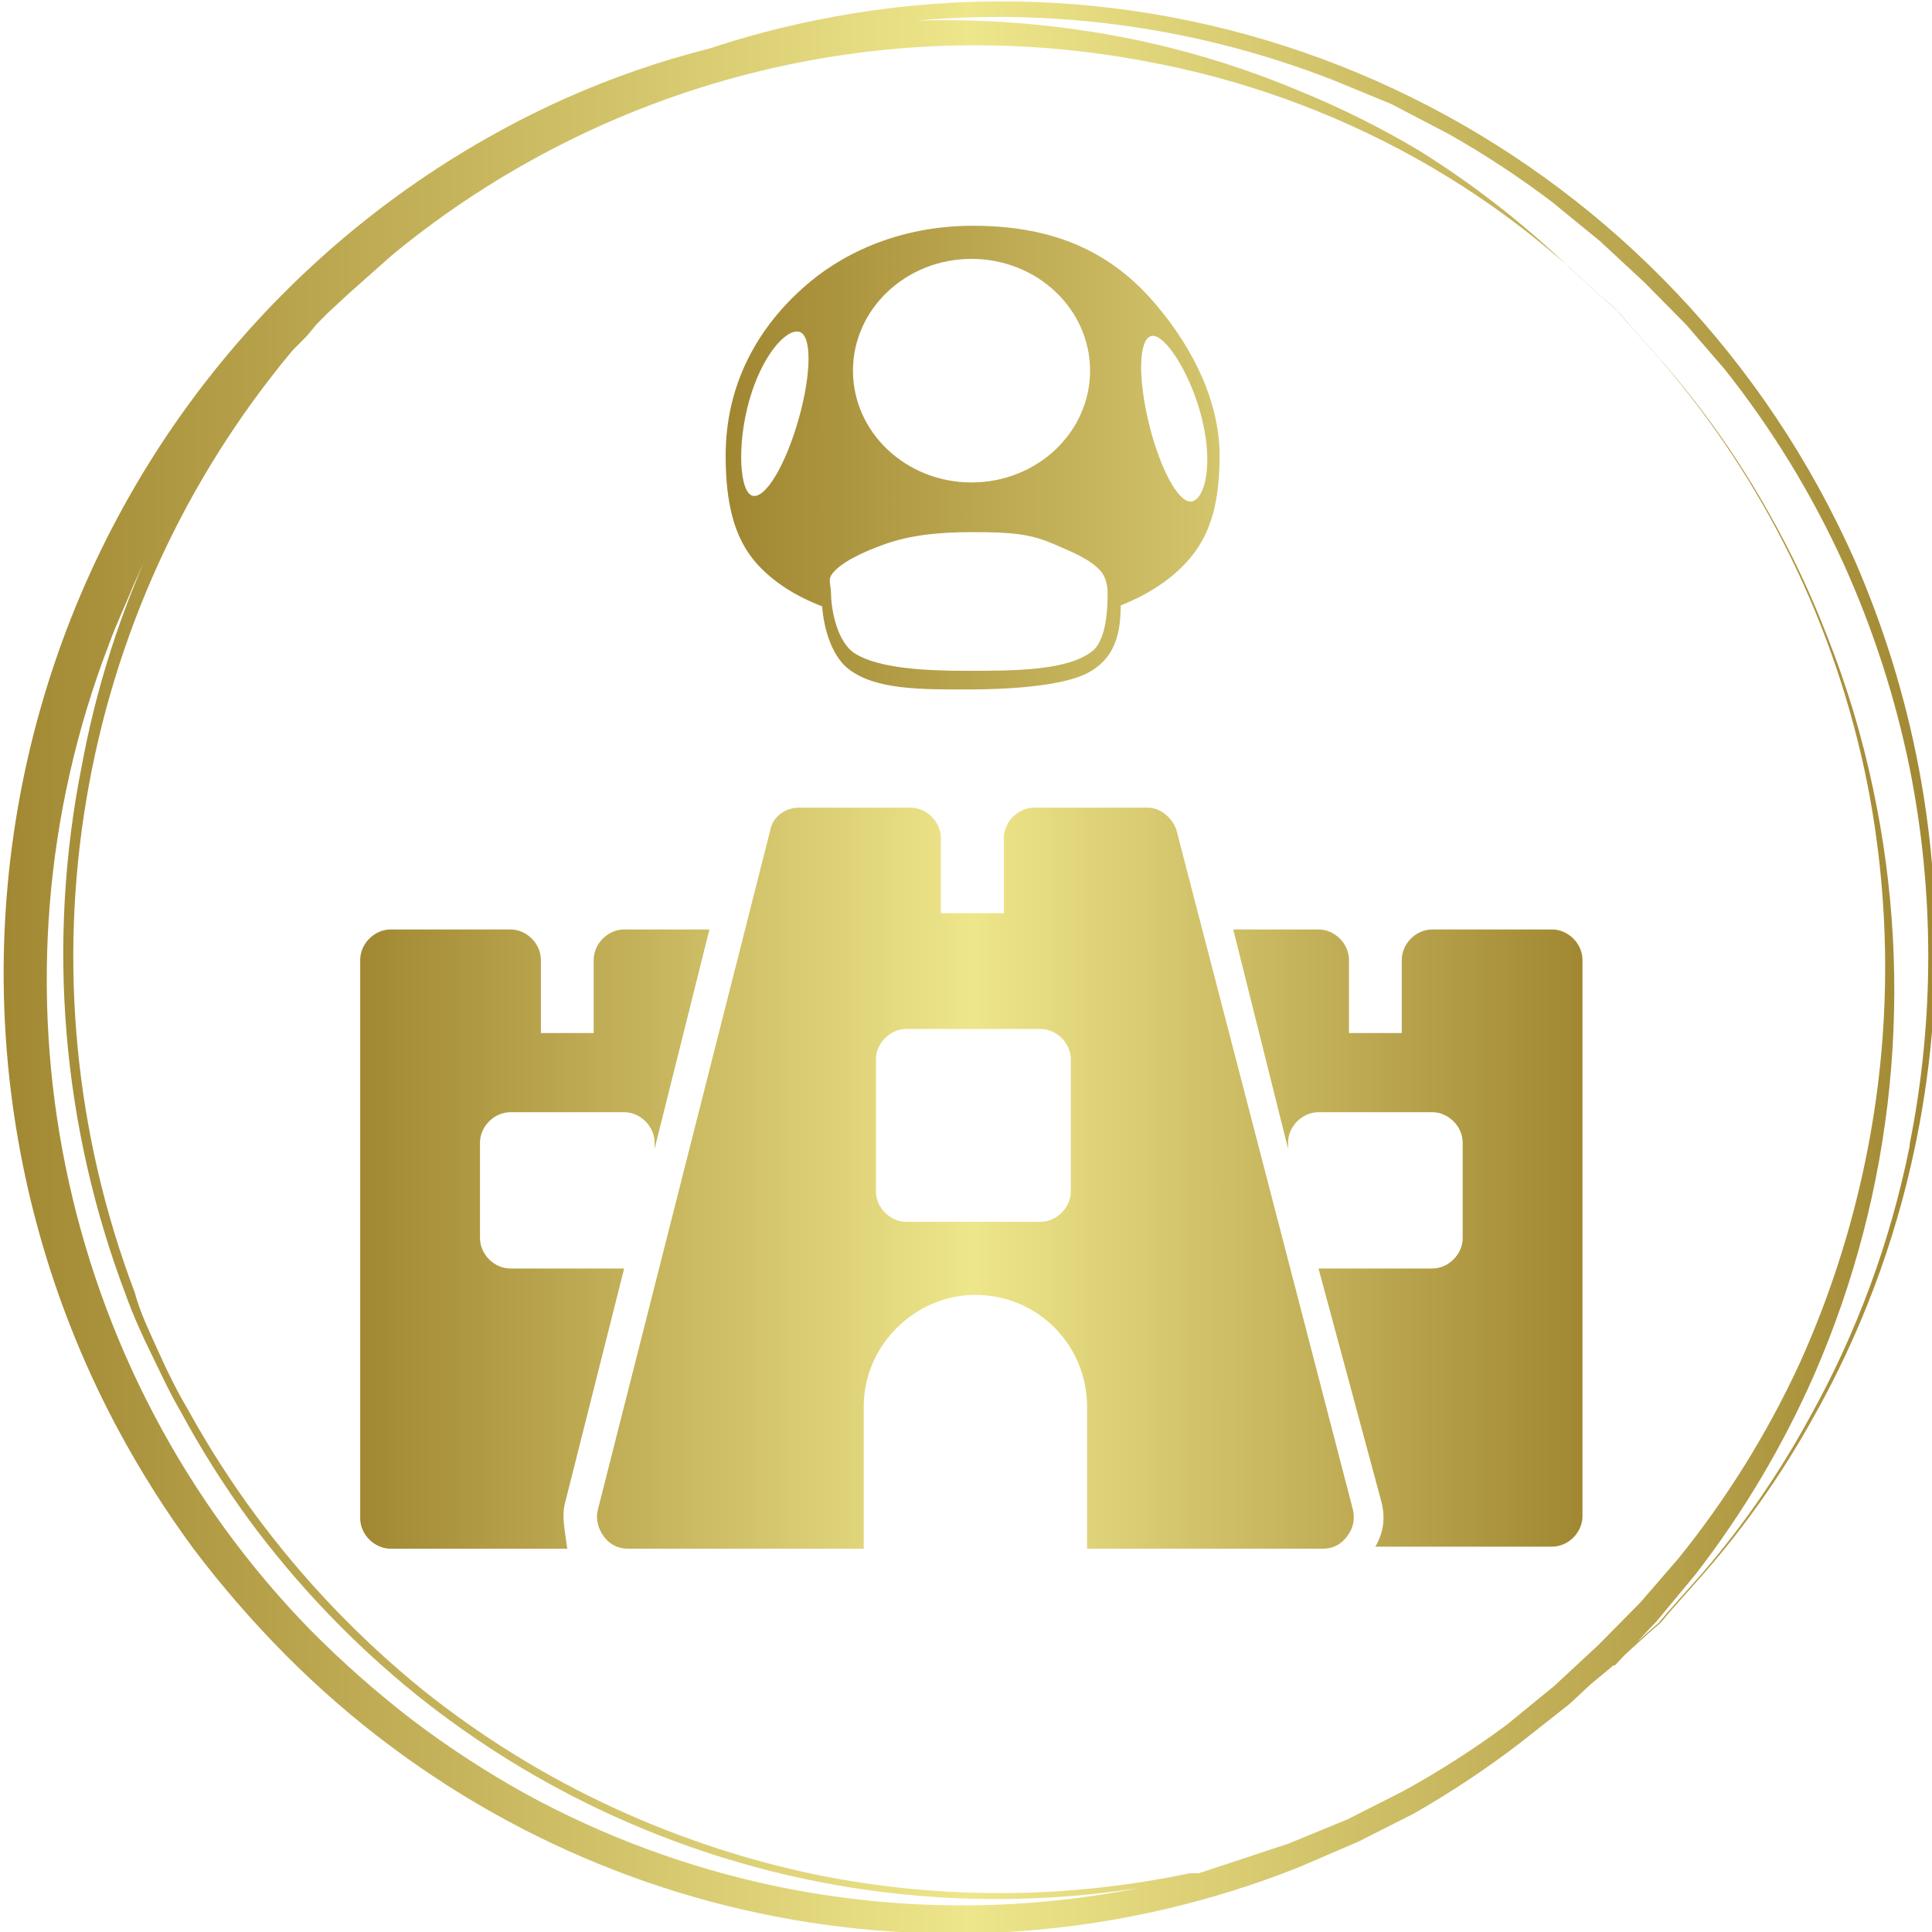
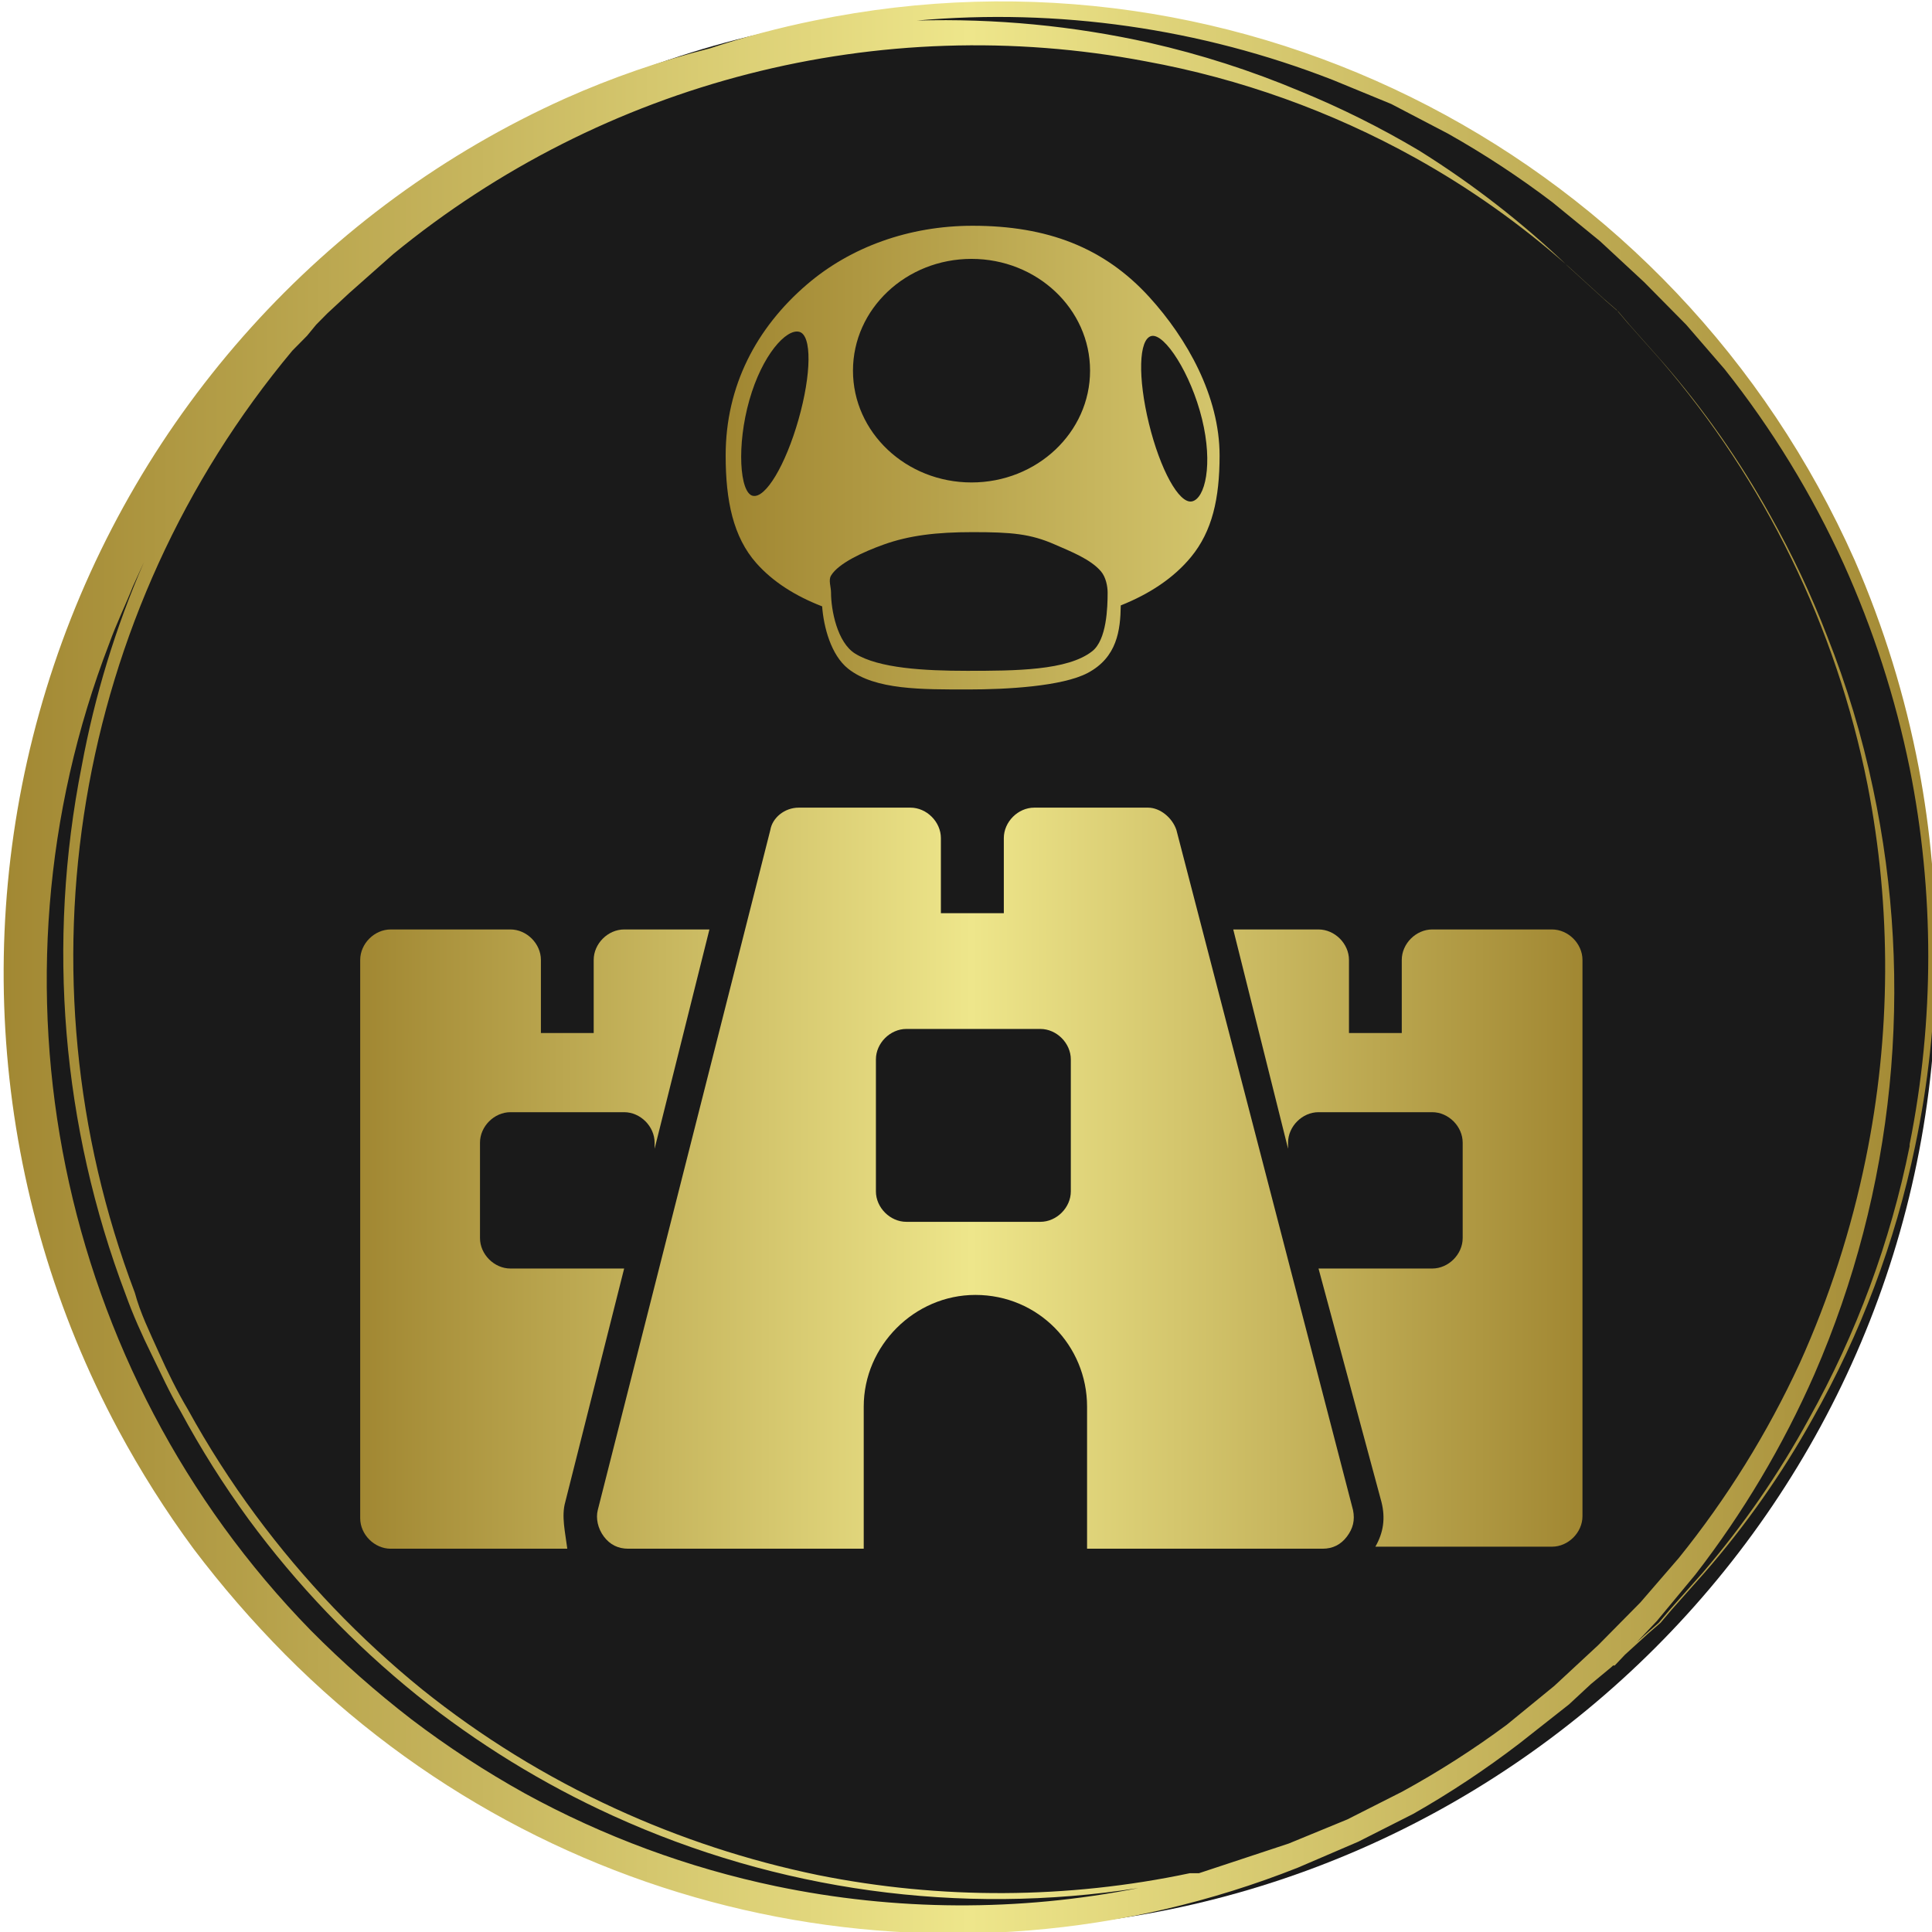
<svg xmlns="http://www.w3.org/2000/svg" xmlns:xlink="http://www.w3.org/1999/xlink" width="310" height="310">
  <defs>
    <linearGradient id="gradient0">
      <stop stop-color="#a18732" offset="0" />
      <stop stop-color="#eee68b" offset=".5" />
      <stop stop-color="#a18732" offset="1" />
    </linearGradient>
    <linearGradient xlink:href="#gradient0" id="gradient1" gradientTransform="scale(1.28426 .77866)" x1="15.417" y1="40.839" x2="62.293" y2="40.839" gradientUnits="userSpaceOnUse" />
    <linearGradient xlink:href="#gradient0" id="gradient2" gradientUnits="userSpaceOnUse" gradientTransform="scale(2.73872 .36513)" x1="1.398" y1="3.424" x2="103.887" y2="3.424" />
  </defs>
-   <circle cx="156.7" cy="155.5" r="154." fill="#1a1a1a" />
+   <circle cx="156.7" cy="155.5" r="154.0" fill="#1a1a1a" />
  <path d="m 83.163,26.107 c -2.458,0.567 -2.603,8.422 -0.488,17.583 2.114,9.16 5.689,16.156 8.146,15.589 2.458,-0.568 4.004,-7.36 1.89,-16.52 -2.115,-9.16 -7.09,-17.22 -9.548,-16.652 z M 8.431,71.674 C 4.05,66.428 2.62,59.166 2.62,50.076 2.62,36.088 8.464,24.448 17.981,15.782 26.251,8.25 37.331,4 49.326,4 c 14.072,0 24.858,4.33 33.422,14.307 7.134,8.312 13.285,19.887 13.285,31.77 0,8.649 -1.4,15.198 -5.397,20.351 -3.28,4.23 -7.858,7.419 -13.293,9.716 -0.067,4.993 -0.69,10.405 -6.23,13.534 C 66.269,96.416 55.496,97 48.664,97 39.779,97 30.898,97.137 25.797,92.848 22.521,90.093 21.152,84.43 20.867,80.335 15.851,78.277 11.582,75.445 8.432,71.674 Z M 49.118,55.482 c 12.382,0 22.42,-10.038 22.42,-22.42 0,-12.382 -10.038,-22.42 -22.42,-22.42 -12.382,0 -22.42,10.038 -22.42,22.42 0,12.382 10.038,22.42 22.42,22.42 z m -41.403,2.67 c 2.437,0.653 6.253,-6.215 8.686,-15.296 2.433,-9.08 2.562,-16.936 0.126,-17.589 -2.437,-0.653 -6.99,4.618 -9.424,13.7 -2.433,9.08 -1.824,18.532 0.612,19.185 z m 19.399,31.665 c 4.469,2.933 13.044,3.446 21.174,3.446 9.017,0 19.014,-0.032 23.665,-3.939 2.741,-2.302 2.906,-8.778 2.906,-11.753 0,-1.238 -0.327,-3.081 -1.245,-4.237 -1.964,-2.47 -5.76,-4.016 -8.719,-5.397 -4.619,-2.156 -8.181,-2.49 -15.569,-2.49 -6.813,0 -11.988,0.655 -16.815,2.49 -3.87,1.472 -8.576,3.76 -9.964,6.228 -0.522,0.927 0,2.256 0,3.406 0,3.47 1.16,10.009 4.567,12.246 z" fill="url(#gradient2)" transform="matrix(.84842 0 0 .80002 114.213 33.025)" fill-rule="evenodd" />
  <path d="M104.6 41.3a52.2 52.2 0 00-3.5-11.2A51.1 51.1 0 0044.3 1a49.6 49.6 0 00-5.7 1.5 49.1 49.1 0 00-7.9 2.7A51.6 51.6 0 006.3 77a53.7 53.7 0 004.1 6.4 57 57 0 005 5.7 51.7 51.7 0 0055.3 11.5l3.3-1.4 3-1.5a50.9 50.9 0 005.8-3.8l2.7-2.1 1.2-1.1 1.1-.9 2-1.8.7-.6.6-.7 1.8-2a48.5 48.5 0 005.9-8.3 50.4 50.4 0 005.6-14.7 51.6 51.6 0 00.2-20.4zM87.1 88.6l-1.2 1.1-1.2 1.1-2.6 2.1a49.5 49.5 0 01-5.7 3.6l-3 1.5-3.2 1.3-4.9 1.6h-.5a50.9 50.9 0 01-20.3.1 51.8 51.8 0 01-11.1-3.6A50.5 50.5 0 0122.9 91a52 52 0 01-9.1-9.4 50.3 50.3 0 01-3.7-5.7c-.6-1-1.1-2-1.6-3.1s-1-2.1-1.3-3.2a50.6 50.6 0 018.6-50.8l.8-.8.5-.6.6-.6 1.2-1.1 2.4-2.1A50.5 50.5 0 0162.4 3.2a48.5 48.5 0 0114.7 5.2 47 47 0 018.3 5.8l2 1.8.7.6.6.7 1.8 2a49.7 49.7 0 0111.3 22.9 50.8 50.8 0 01-.1 20.2 51.6 51.6 0 01-3.6 11 50.2 50.2 0 01-6.6 10.5l-2.1 2.4zm-44.9 13a50.1 50.1 0 01-13.7-5 51.8 51.8 0 01-6.2-4 55.2 55.2 0 01-5.5-4.8 49.9 49.9 0 01-11-53.2c.4-1.1.9-2.1 1.3-3.1l.6-1.3a50.2 50.2 0 00-3.4 11 51.3 51.3 0 002.4 28.5c.4 1.1.9 2.2 1.4 3.2.5 1 1 2.1 1.6 3.1a50.6 50.6 0 003.7 5.8 51.5 51.5 0 009.2 9.5 50.9 50.9 0 0010.7 6.5 51 51 0 0028.7 3.9 50.3 50.3 0 01-19.8-.1zm61.9-39.9a50.2 50.2 0 01-5.5 14.7 48.4 48.4 0 01-5.8 8.3l-1.8 2-.6.7-.7.6-1.9 1.7h.2l2.3-2.4 2.1-2.5A51.3 51.3 0 0098.9 74a51.4 51.4 0 003.2-31.6 49.6 49.6 0 00-2.5-8.2 49.4 49.4 0 00-3.1-6.5 48.7 48.7 0 00-5.9-8.3l-1.8-2-.6-.7-.7-.6-2-1.8A49.9 49.9 0 0077.3 8a49.3 49.3 0 00-6.5-3.2 49.8 49.8 0 00-8.2-2.6A52.2 52.2 0 0049.9 1a50.8 50.8 0 0122.7 3.2l3.2 1.3 3.1 1.6a50.1 50.1 0 015.7 3.7l2.6 2.1 1.2 1.1 1.2 1.1 2.3 2.3 2.1 2.4a50.4 50.4 0 016.5 10.5 51.6 51.6 0 013.6 11 51.1 51.1 0 010 20.3z" fill="url(#gradient0)" transform="matrix(2.93885 0 0 2.97566 .475 .322)" />
  <g transform="matrix(3.2578 0 0 3.2578 -6.708 25.992)">
    <path d="M29.9 66l2.9-11.5h-5.6c-.8 0-1.5-.7-1.5-1.5v-4.7c0-.8.7-1.5 1.5-1.5h5.6c.8 0 1.5.7 1.5 1.5v.3L37 37.8h-4.2c-.8 0-1.5.7-1.5 1.5v3.6h-2.6v-3.6c0-.8-.7-1.5-1.5-1.5h-5.9c-.8 0-1.5.7-1.5 1.5v27.5c0 .8.7 1.5 1.5 1.5H30c-.1-.8-.3-1.6-.1-2.3z" fill="url(#gradient1)" />
    <path d="M78.5 37.8h-5.9c-.8 0-1.5.7-1.5 1.5v3.6h-2.6v-3.6c0-.8-.7-1.5-1.5-1.5h-4.2l2.7 10.8v-.3c0-.8.7-1.5 1.5-1.5h5.6c.8 0 1.5.7 1.5 1.5V53c0 .8-.7 1.5-1.5 1.5H67L70.1 66c.2.8.1 1.5-.3 2.2h8.7c.8 0 1.5-.7 1.5-1.5V39.3c0-.8-.7-1.5-1.5-1.5z" fill="url(#gradient1)" />
    <path d="M60 32.9c-.2-.6-.8-1.1-1.4-1.1H53c-.8 0-1.5.7-1.5 1.5V37h-3.1v-3.7c0-.8-.7-1.5-1.5-1.5h-5.5c-.7 0-1.3.5-1.4 1.1l-8.5 33.5c-.1.4 0 .9.3 1.3s.7.6 1.2.6h11.6v-7c0-3 2.5-5.5 5.5-5.5 3.1 0 5.5 2.5 5.5 5.5v7h11.6c.5 0 .9-.2 1.2-.6.3-.4.4-.8.3-1.3zm-5.2 17.8c0 .8-.7 1.5-1.5 1.5h-6.6c-.8 0-1.5-.7-1.5-1.5v-6.5c0-.8.7-1.5 1.5-1.5h6.6c.8 0 1.5.7 1.5 1.5z" fill="url(#gradient1)" />
  </g>
</svg>
